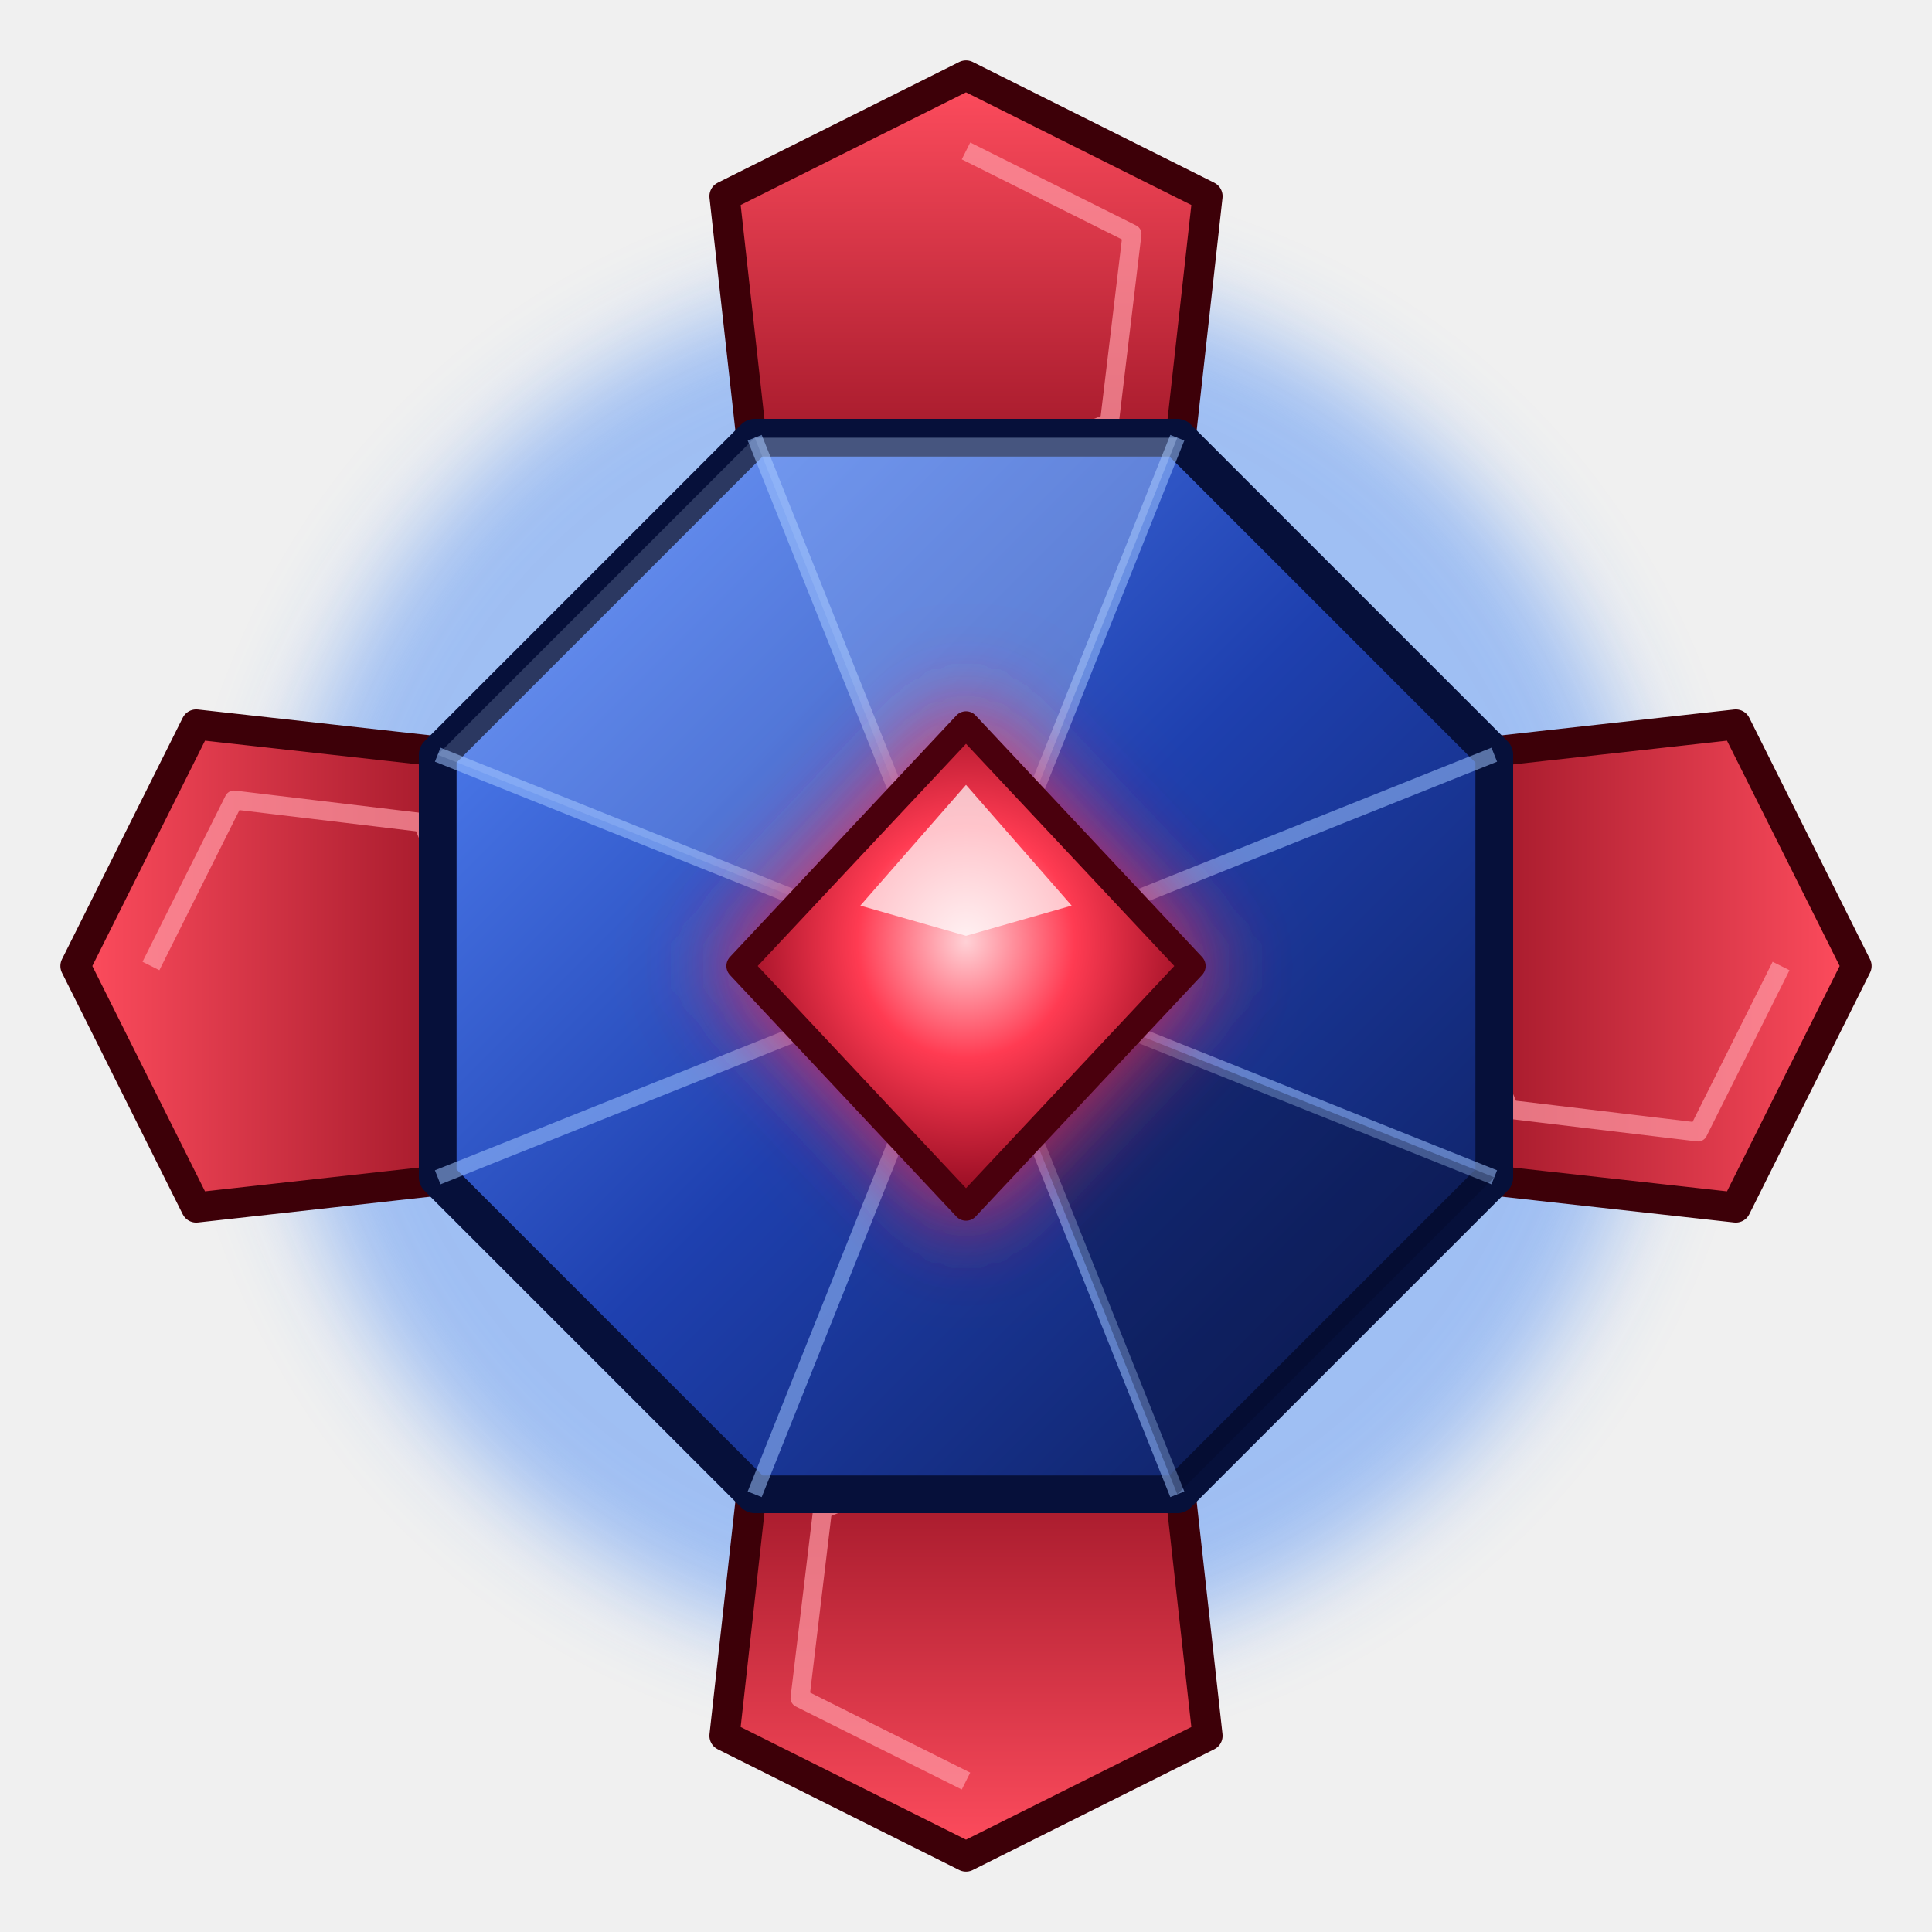
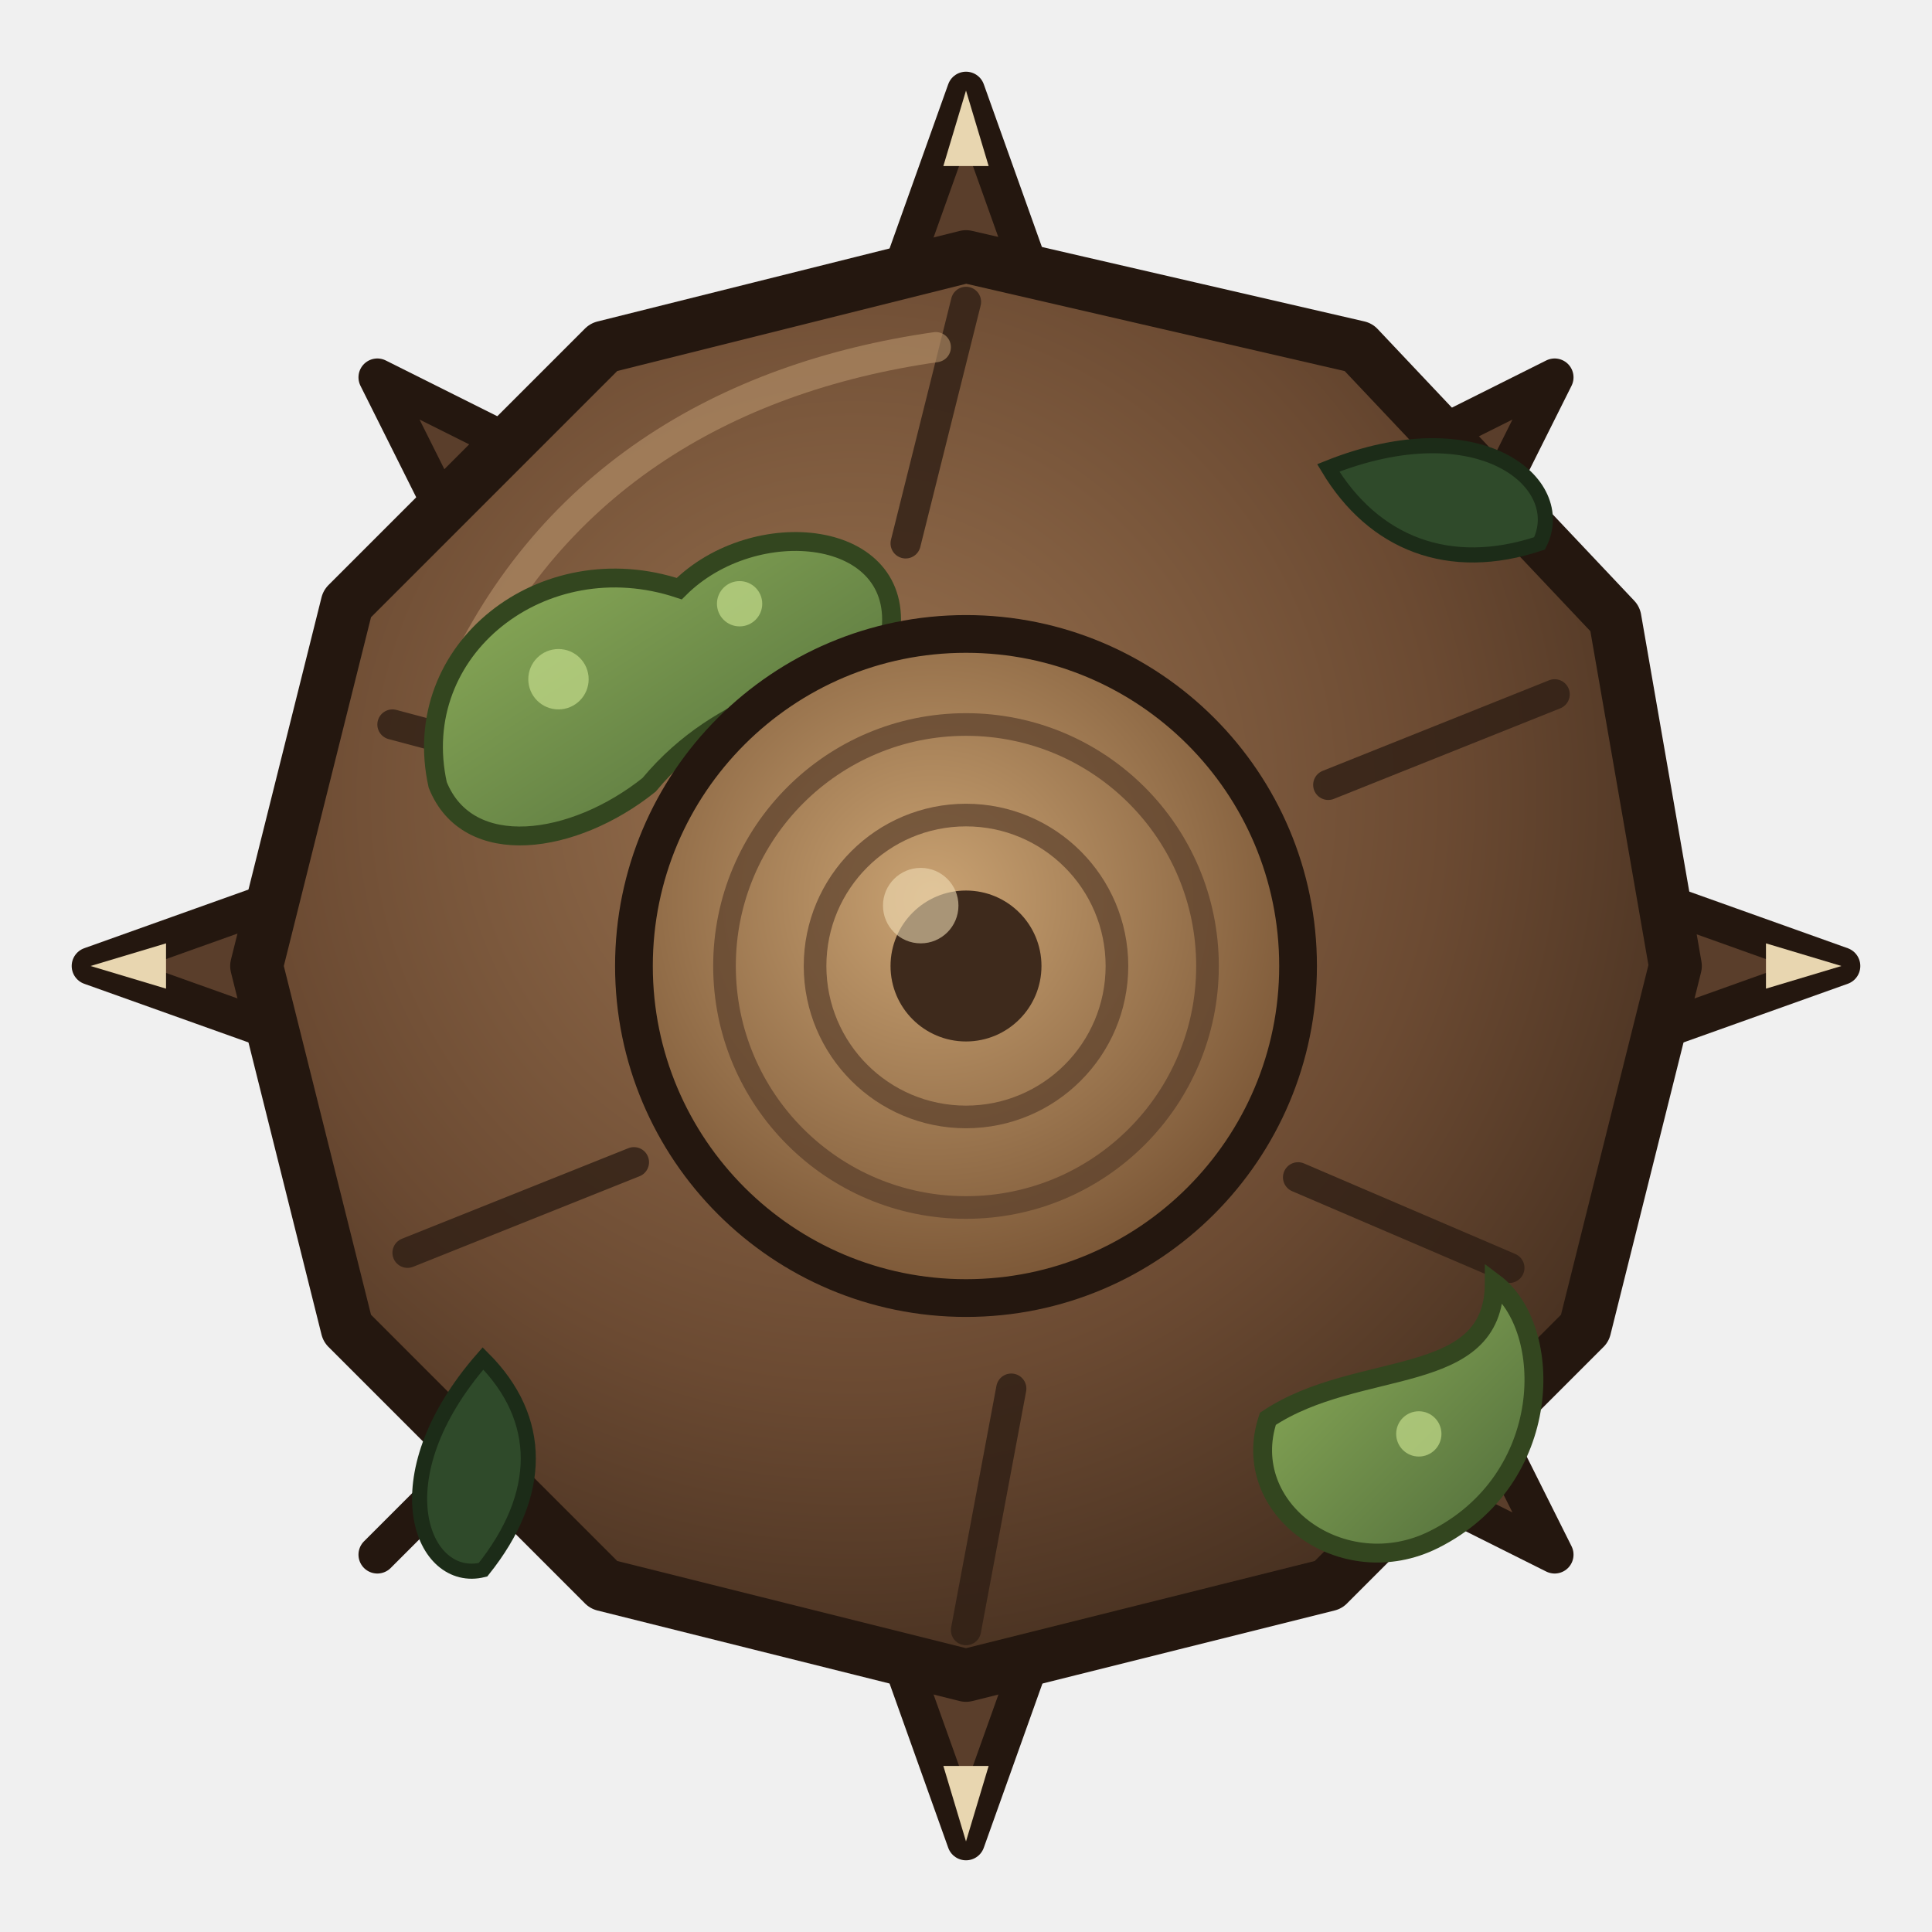
<svg xmlns="http://www.w3.org/2000/svg" viewBox="0 0 256 256" width="256" height="256">
  <defs>
-     <linearGradient id="crystal" x1="0" y1="0" x2="1" y2="1">
-       <stop offset="0" stop-color="#5b8dff" />
-       <stop offset="0.5" stop-color="#1e40af" />
-       <stop offset="1" stop-color="#0b1a52" />
+     <radialGradient id="bark" cx="42%" cy="38%" r="70%">
+       <stop offset="0" stop-color="#9a7350" />
+       <stop offset="0.6" stop-color="#6b4a32" />
+       <stop offset="1" stop-color="#3e2a1c" />
+     </radialGradient>
+     <radialGradient id="heart" cx="45%" cy="40%" r="60%">
+       <stop offset="0" stop-color="#c9a272" />
+       <stop offset="1" stop-color="#7a5636" />
+     </radialGradient>
+     <linearGradient id="moss" x1="0" y1="0" x2="1" y2="1">
+       <stop offset="0" stop-color="#8fb05a" />
+       <stop offset="1" stop-color="#4f6b3a" />
    </linearGradient>
-     <linearGradient id="shield" x1="0" y1="0" x2="0" y2="1">
-       <stop offset="0" stop-color="#ff4d5e" />
-       <stop offset="1" stop-color="#8a0a1c" />
-     </linearGradient>
-     <radialGradient id="heart" cx="50%" cy="45%" r="60%">
-       <stop offset="0" stop-color="#ffd1d6" />
-       <stop offset="0.4" stop-color="#ff3b52" />
-       <stop offset="1" stop-color="#7a0016" />
-     </radialGradient>
-     <filter id="glow" x="-50%" y="-50%" width="200%" height="200%">
-       <feGaussianBlur stdDeviation="6" />
-     </filter>
-     <g id="plate">
-       <path fill="url(#shield)" stroke="#3d0008" stroke-width="4" stroke-linejoin="round" d="M128,10 L160,26 L156,62 L128,74 L100,62 L96,26 Z" />
-       <path fill="none" stroke="#ff9aa5" stroke-width="2.5" opacity="0.7" stroke-linejoin="round" d="M128,20 L150,31 L147,56 L128,64" />
-     </g>
  </defs>
-   <circle cx="128" cy="128" r="92" fill="#3b82f6" opacity="0.45" filter="url(#glow)" />
-   <use href="#plate" />
-   <use href="#plate" transform="rotate(90 128 128)" />
-   <use href="#plate" transform="rotate(180 128 128)" />
-   <use href="#plate" transform="rotate(270 128 128)" />
-   <path fill="url(#crystal)" stroke="#06103a" stroke-width="5" stroke-linejoin="round" d="M100,58 L156,58 L198,100 L198,156 L156,198 L100,198 L58,156 L58,100 Z" />
-   <g stroke="#9cc3ff" stroke-width="2" opacity="0.55" fill="none">
-     <path d="M100,58 L128,128 L156,58" />
-     <path d="M198,100 L128,128 L198,156" />
-     <path d="M156,198 L128,128 L100,198" />
-     <path d="M58,156 L128,128 L58,100" />
+   <g stroke="#24170f" stroke-width="5" stroke-linejoin="round" fill="#5a3e2b">
+     <path d="M118,40 L128,12 L138,40 Z" />
+     <path d="M216,118 L244,128 L216,138 Z" />
+     <path d="M118,216 L128,244 L138,216 Z" />
+     <path d="M40,118 L12,128 L40,138 Z" />
+     <path d="M182,62 L206,50 L194,74 Z" />
+     <path d="M194,182 L206,206 L182,194 Z" />
+     <path d="M62,194 L50,206 L74,182 Z" />
+     <path d="M74,62 L50,50 L62,74 Z" />
  </g>
-   <path fill="#bcd6ff" opacity="0.35" d="M100,58 L156,58 L128,128 Z" />
-   <path fill="#bcd6ff" opacity="0.2" d="M58,100 L100,58 L128,128 Z" />
-   <path fill="#020820" opacity="0.3" d="M156,198 L198,156 L128,128 Z" />
-   <path fill="#ff2a46" opacity="0.8" filter="url(#glow)" d="M128,92 L162,128 L128,164 L94,128 Z" />
-   <path fill="url(#heart)" stroke="#4a000d" stroke-width="3.5" stroke-linejoin="round" d="M128,96 L158,128 L128,160 L98,128 Z" />
-   <path fill="#ffffff" opacity="0.7" d="M128,104 L142,120 L128,124 L114,120 Z" />
+   <g fill="#e8d6b0">
+     <path d="M125,22 L128,12 L131,22 Z" />
+     <path d="M234,125 L244,128 L234,131 Z" />
+     <path d="M125,234 L128,244 L131,234 Z" />
+     <path d="M22,125 L12,128 L22,131 Z" />
+   </g>
+   <path d="M128,34 L180,46 L214,82 L222,128 L210,176 L176,210 L128,222 L80,210 L46,176 L34,128 L46,80 L80,46 Z" fill="url(#bark)" stroke="#24170f" stroke-width="7" stroke-linejoin="round" />
+   <g fill="none" stroke="#2e1e14" stroke-width="4" stroke-linecap="round" opacity="0.8">
+     <path d="M128,40 L120,72" />
+     <path d="M206,92 L176,104" />
+     <path d="M200,168 L172,156" />
+     <path d="M128,216 L134,184" />
+     <path d="M54,166 L84,154" />
+     <path d="M52,96 L82,104" />
+   </g>
+   <path d="M60,92 C72,64 96,50 124,46" fill="none" stroke="#b8936a" stroke-width="4" stroke-linecap="round" opacity="0.6" />
+   <g fill="url(#moss)" stroke="#33461f" stroke-width="2.5">
+     <path d="M58,104 C54,86 72,72 90,78 C100,68 120,70 118,84 C108,92 96,92 86,104 C76,112 62,114 58,104 Z" />
+     <path d="M168,188 C180,180 198,184 198,170 C206,176 206,196 190,204 C178,210 164,200 168,188 Z" />
+   </g>
+   <g fill="#c3db8a" opacity="0.7">
+     <circle cx="74" cy="90" r="4" />
+     <circle cx="98" cy="80" r="3" />
+     <circle cx="188" cy="190" r="3" />
+   </g>
+   <g fill="#2f4a2a" stroke="#1c2c18" stroke-width="2">
+     <path d="M176,62 C196,54 208,64 204,72 C192,76 182,72 176,62 Z" />
+     <path d="M64,180 C50,196 56,210 64,208 C72,198 72,188 64,180 Z" />
+   </g>
+   <circle cx="128" cy="128" r="44" fill="url(#heart)" stroke="#24170f" stroke-width="5" />
+   <g fill="none" stroke="#5a3e2b" stroke-width="3" opacity="0.7">
+     <circle cx="128" cy="128" r="32" />
+     <circle cx="128" cy="128" r="20" />
+   </g>
+   <circle cx="128" cy="128" r="10" fill="#3e2a1c" />
+   <circle cx="122" cy="120" r="5" fill="#f0dcb4" opacity="0.6" />
</svg>
